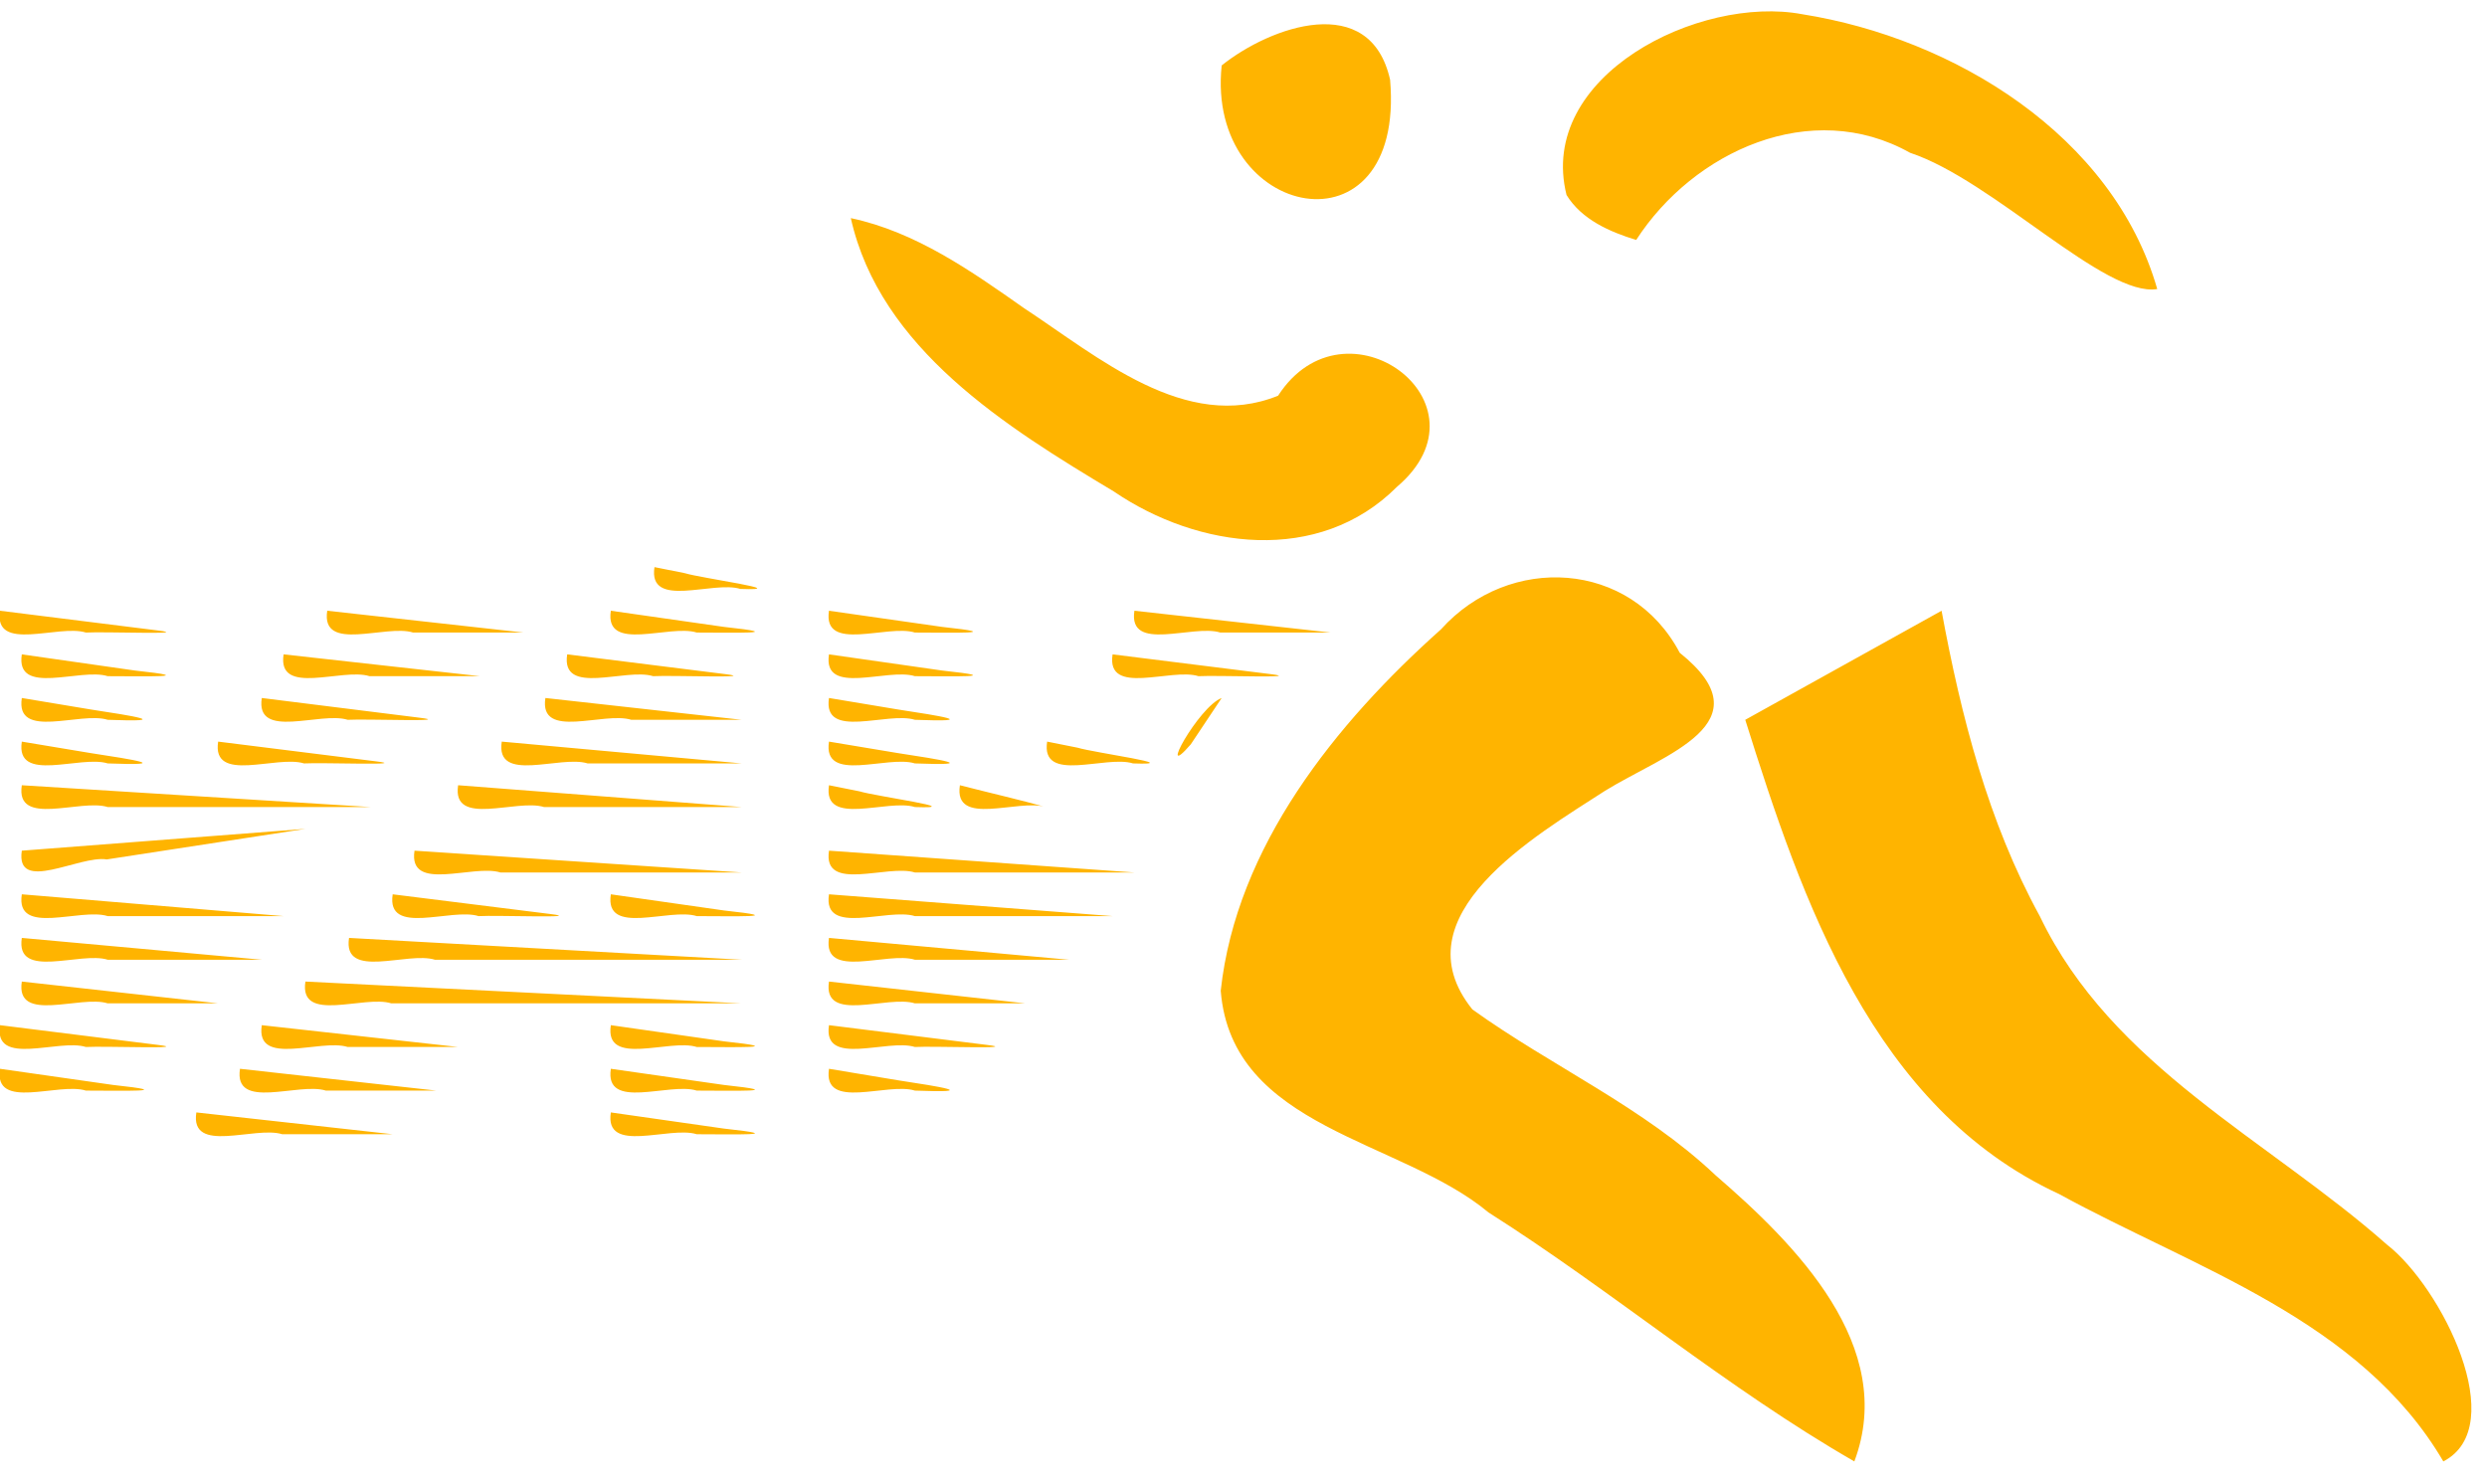
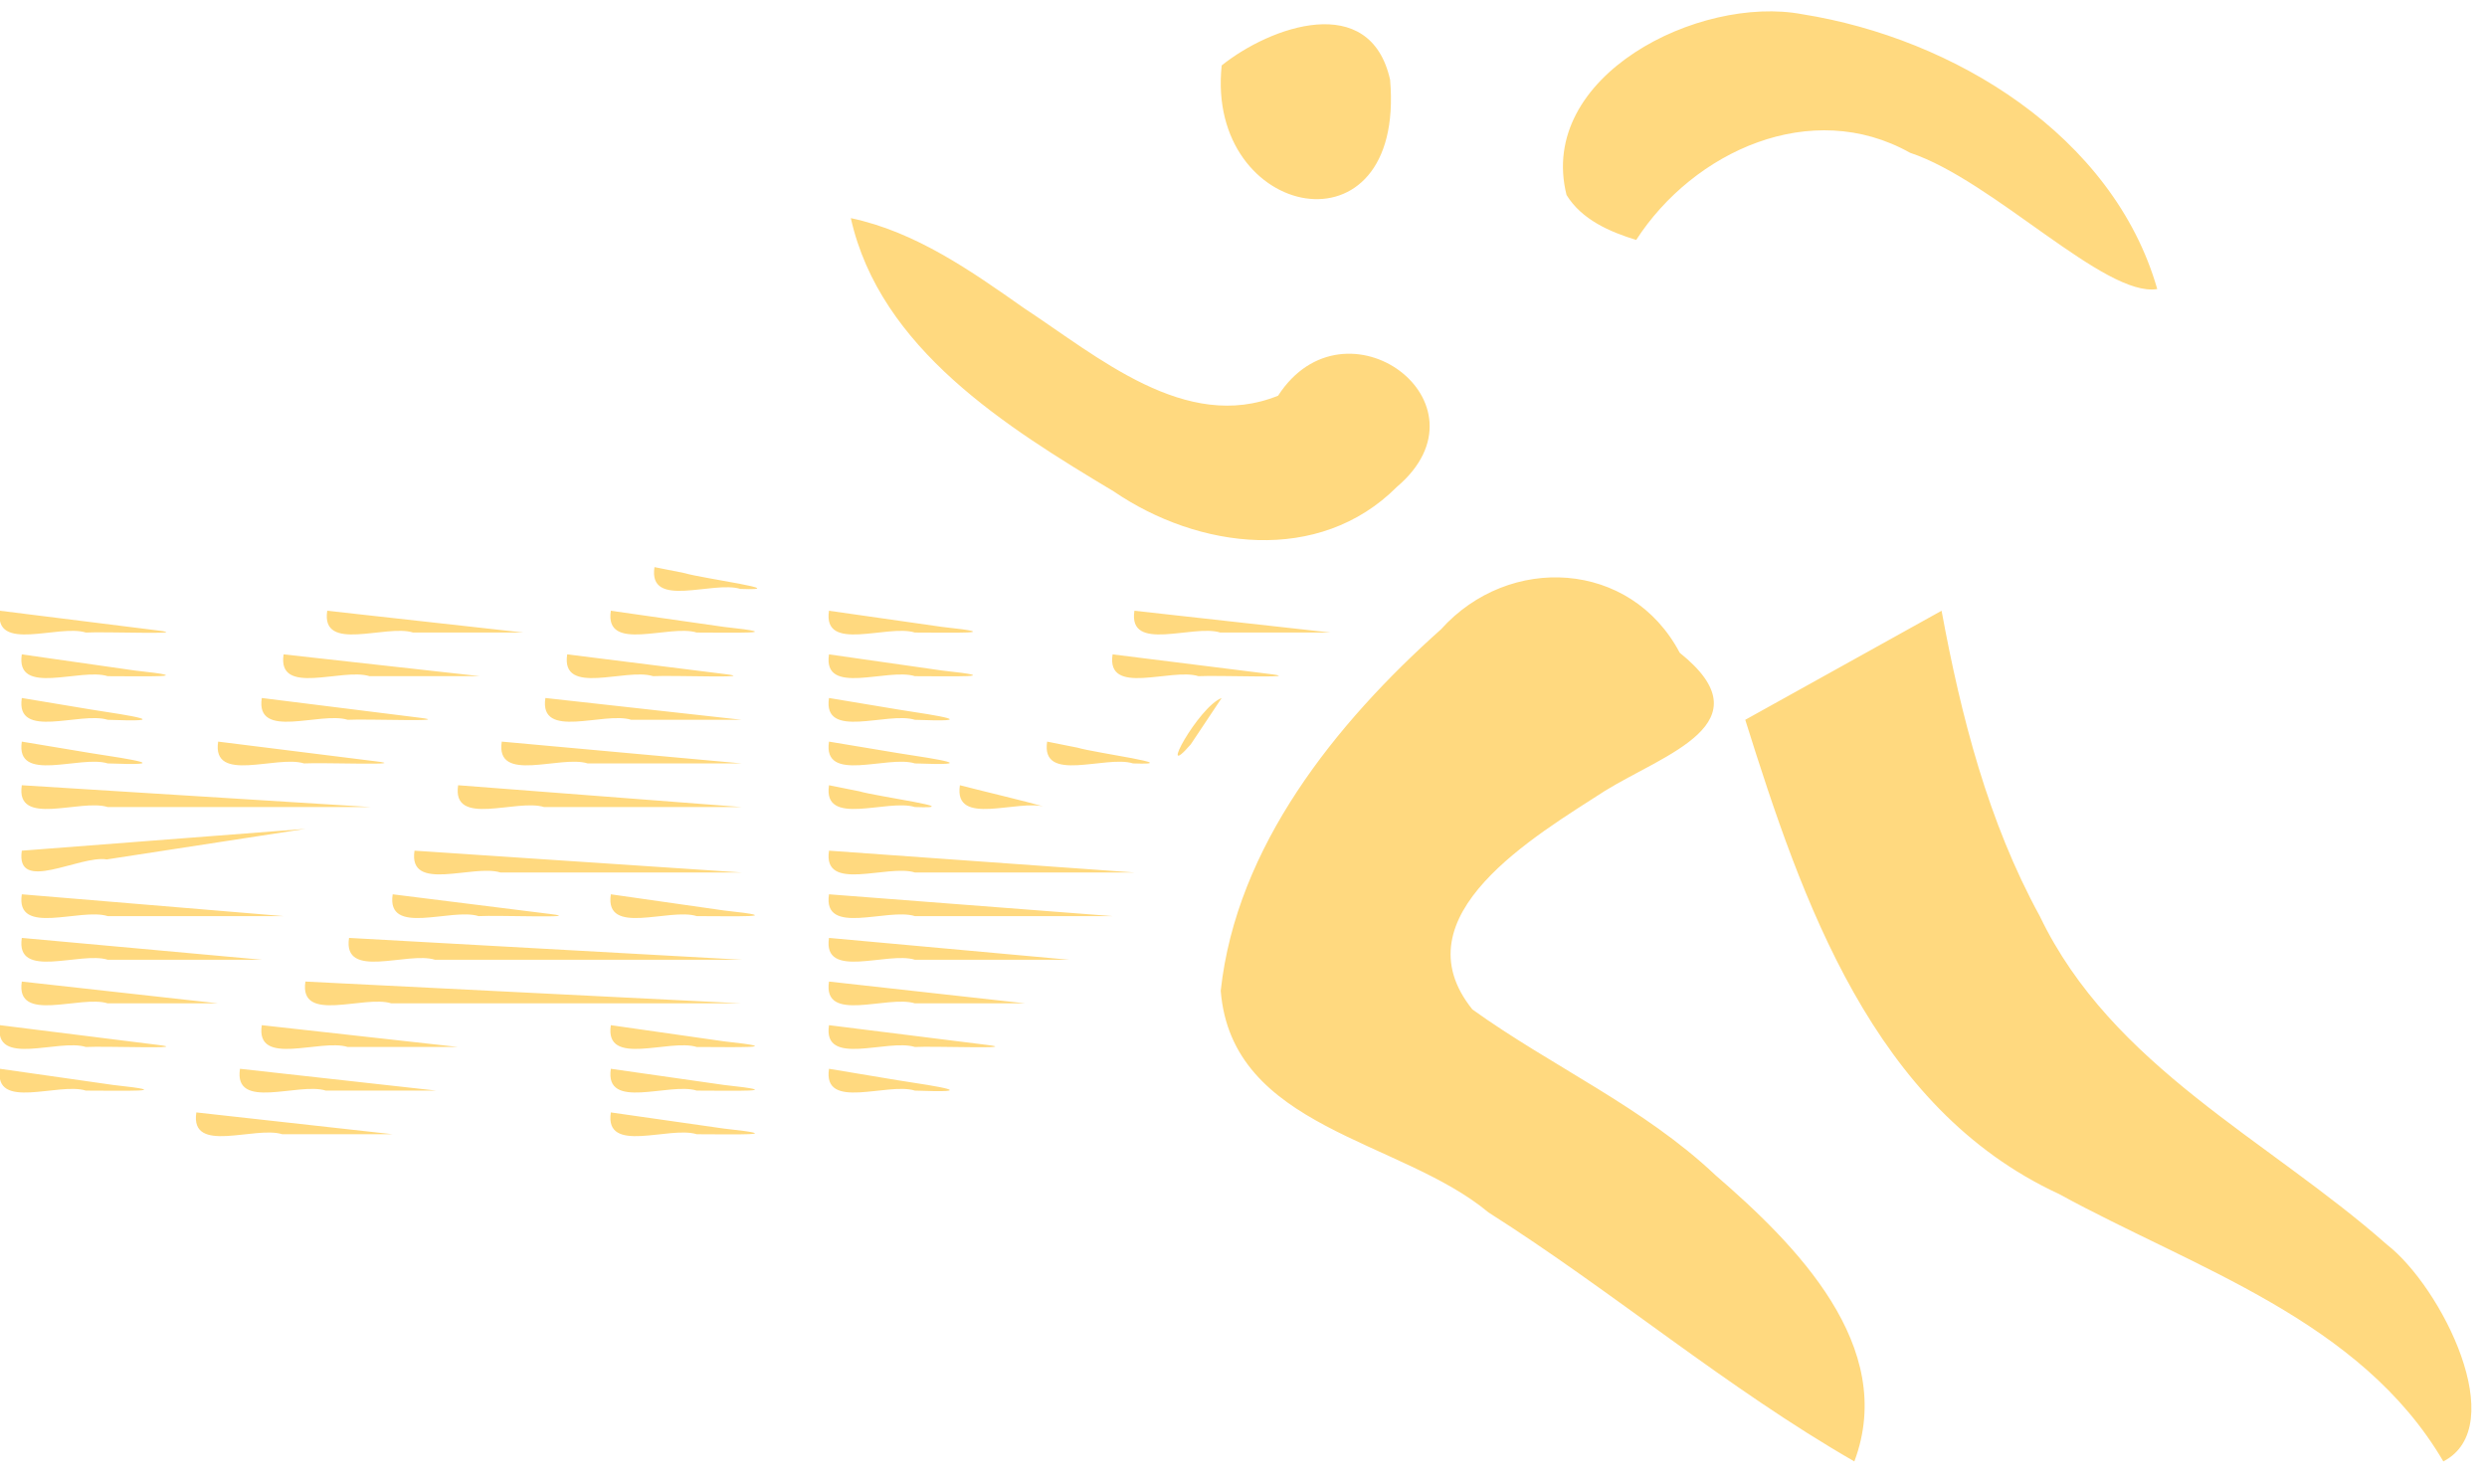
<svg xmlns="http://www.w3.org/2000/svg" version="1.1" id="svg1" width="152" height="90.667" viewBox="0 0 152 90.667">
  <defs id="defs1" />
  <g id="g1">
-     <path style="fill:#ffb400;stroke:none;fill-opacity:1" d="m 100,14.667 c 3.51,-5.426 10.707,-8.713 16.739,-5.328 5.083,1.685 11.908,8.853 15.107,8.33 C 129.149,8.266 119.389,2.334 110.154,0.87 103.849,-0.322 93.923,4.641 95.743,11.919 96.668,13.423 98.379,14.171 100,14.667 Z M 74.667,4 C 73.67,13.437 85.907,15.93 84.96,4.877 83.743,-0.57 77.64,1.616 74.667,4 Z M 52,13.333 c 1.782,7.98 9.516,12.78 16.072,16.708 5.16,3.519 12.535,4.5 17.303,-0.279 C 91.43,24.622 82.209,17.852 78.114,24.188 72.47,26.475 67.088,21.791 62.61,18.853 59.35,16.559 55.97,14.175 52,13.333 Z M 40,34.667 c -0.402,2.596 3.584,0.805 5.25,1.333 3.327,0.121 -2.377,-0.652 -3.389,-0.961 z m 73.333,54.667 C 115.982,82.291 109.723,76.049 104.855,71.845 100.444,67.67 94.852,65.196 89.99,61.705 85.379,55.976 93.875,51.072 98.097,48.339 101.725,46.097 108.042,44.209 102.663,39.904 99.669,34.235 92.233,33.836 88.07,38.47 81.647,44.203 75.565,51.739 74.608,60.563 c 0.675,8.442 10.991,9.066 16.37,13.553 7.615,4.833 14.526,10.713 22.356,15.218 z M 0,37.333 c -0.402,2.596 3.584,0.805 5.25,1.333 1.096,-0.066 6.64,0.145 4.374,-0.13 z m 20,0 c -0.402,2.596 3.584,0.805 5.25,1.333 H 32 Z m 17.333,0 c -0.402,2.596 3.584,0.805 5.25,1.333 2.159,-0.001 5.822,0.104 1.658,-0.346 z m 13.333,0 c -0.402,2.596 3.584,0.805 5.25,1.333 2.159,-0.001 5.822,0.104 1.658,-0.346 z m 18.667,0 c -0.402,2.596 3.584,0.805 5.25,1.333 h 6.75 z m 37.333,6.667 c 3.477,11.076 7.815,23.73 19.17,28.983 8.319,4.558 18.42,7.692 23.496,16.35 4.136,-2.142 -0.086,-10.635 -3.447,-13.253 -7.284,-6.434 -16.809,-10.885 -21.214,-20.071 -3.167,-5.779 -4.818,-12.236 -6.006,-18.676 z m -105.333,-4 c -0.402,2.596 3.584,0.805 5.25,1.333 2.159,-0.001 5.822,0.104 1.658,-0.346 z m 16,0 c -0.402,2.596 3.584,0.805 5.25,1.333 h 6.75 z m 17.333,0 c -0.402,2.596 3.584,0.805 5.25,1.333 1.096,-0.066 6.64,0.145 4.374,-0.13 z m 16,0 c -0.402,2.596 3.584,0.805 5.25,1.333 2.159,-0.001 5.822,0.104 1.658,-0.346 z m 17.333,0 c -0.402,2.596 3.584,0.805 5.25,1.333 1.096,-0.066 6.64,0.145 4.374,-0.13 z M 1.333,42.667 c -0.402,2.596 3.584,0.805 5.25,1.333 4.061,0.154 1.524,-0.238 -1.048,-0.633 z m 14.667,0 c -0.402,2.596 3.584,0.805 5.25,1.333 1.096,-0.066 6.64,0.145 4.374,-0.13 z m 17.333,0 c -0.402,2.596 3.584,0.805 5.25,1.333 h 6.75 z m 17.333,0 c -0.402,2.596 3.584,0.805 5.25,1.333 4.061,0.154 1.524,-0.238 -1.048,-0.633 z m 15.556,0.444 c 0.694,0.347 1.593,0.797 0,0 z m 8.444,-0.444 c -1.411,0.526 -4.005,5.273 -1.89,2.835 z M 1.333,45.333 c -0.402,2.596 3.584,0.805 5.25,1.333 4.061,0.154 1.524,-0.238 -1.048,-0.633 z m 12,0 c -0.402,2.596 3.584,0.805 5.25,1.333 1.096,-0.066 6.64,0.145 4.374,-0.13 z m 17.333,0 c -0.402,2.596 3.584,0.805 5.25,1.333 h 9.416 z m 20,0 c -0.402,2.596 3.584,0.805 5.25,1.333 4.061,0.154 1.524,-0.238 -1.048,-0.633 z m 13.333,0 c -0.402,2.596 3.584,0.805 5.25,1.333 3.327,0.121 -2.377,-0.652 -3.389,-0.961 z M 1.333,48 c -0.402,2.596 3.584,0.805 5.25,1.333 H 22.667 Z m 26.667,0 c -0.402,2.596 3.584,0.805 5.25,1.333 h 12.083 z m 22.667,0 c -0.402,2.596 3.584,0.805 5.25,1.333 3.327,0.121 -2.377,-0.652 -3.389,-0.961 z m 8,0 c -0.402,2.596 3.584,0.805 5.25,1.333 -1.421,-0.403 -3.556,-0.897 -5.25,-1.333 z m 11.556,0.444 c 0.694,0.347 1.593,0.797 0,0 z M 18.667,50.667 1.333,52 c -0.397,2.658 3.542,0.26 5.189,0.535 z m 6.667,1.333 c -0.402,2.596 3.584,0.805 5.25,1.333 h 14.75 z m 25.333,0 c -0.402,2.596 3.584,0.805 5.25,1.333 H 69.333 Z M 1.333,54.667 c -0.402,2.596 3.584,0.805 5.25,1.333 H 17.333 Z m 22.667,0 c -0.402,2.596 3.584,0.805 5.25,1.333 1.096,-0.066 6.64,0.145 4.374,-0.13 z m 13.333,0 c -0.402,2.596 3.584,0.805 5.25,1.333 2.159,-0.001 5.822,0.104 1.658,-0.346 z m 13.333,0 c -0.402,2.596 3.584,0.805 5.25,1.333 H 68 Z M 1.333,57.333 c -0.402,2.596 3.584,0.805 5.25,1.333 H 16 Z m 20,0 c -0.402,2.596 3.584,0.805 5.25,1.333 h 18.75 z m 29.333,0 c -0.402,2.596 3.584,0.805 5.25,1.333 h 9.416 z M 1.333,60 c -0.402,2.596 3.584,0.805 5.25,1.333 h 6.75 z m 17.333,0 c -0.402,2.596 3.584,0.805 5.25,1.333 h 21.416 z m 32,0 c -0.402,2.596 3.584,0.805 5.25,1.333 h 6.75 z M 0,62.667 c -0.402,2.596 3.584,0.805 5.25,1.333 1.096,-0.066 6.64,0.145 4.374,-0.13 z m 16,0 c -0.402,2.596 3.584,0.805 5.25,1.333 H 28 Z m 21.333,0 c -0.402,2.596 3.584,0.805 5.25,1.333 2.159,-0.001 5.822,0.104 1.658,-0.346 z m 13.333,0 c -0.402,2.596 3.584,0.805 5.25,1.333 1.096,-0.066 6.64,0.145 4.374,-0.13 z M 0,65.333 c -0.402,2.596 3.584,0.805 5.25,1.333 2.159,-0.001 5.822,0.104 1.658,-0.346 z m 14.667,0 c -0.402,2.596 3.584,0.805 5.25,1.333 h 6.75 z m 22.667,0 c -0.402,2.596 3.584,0.805 5.25,1.333 2.159,-0.001 5.822,0.104 1.658,-0.346 z m 13.333,0 c -0.402,2.596 3.584,0.805 5.25,1.333 4.061,0.154 1.524,-0.238 -1.048,-0.633 z M 12,68 c -0.402,2.596 3.584,0.805 5.25,1.333 H 24 Z m 25.333,0 c -0.402,2.596 3.584,0.805 5.25,1.333 2.159,-0.001 5.822,0.104 1.658,-0.346 z" id="path1" />
+     <path style="fill:#ffd97f;stroke:none;fill-opacity:1" d="m 100,14.667 c 3.51,-5.426 10.707,-8.713 16.739,-5.328 5.083,1.685 11.908,8.853 15.107,8.33 C 129.149,8.266 119.389,2.334 110.154,0.87 103.849,-0.322 93.923,4.641 95.743,11.919 96.668,13.423 98.379,14.171 100,14.667 Z M 74.667,4 C 73.67,13.437 85.907,15.93 84.96,4.877 83.743,-0.57 77.64,1.616 74.667,4 Z M 52,13.333 c 1.782,7.98 9.516,12.78 16.072,16.708 5.16,3.519 12.535,4.5 17.303,-0.279 C 91.43,24.622 82.209,17.852 78.114,24.188 72.47,26.475 67.088,21.791 62.61,18.853 59.35,16.559 55.97,14.175 52,13.333 Z M 40,34.667 c -0.402,2.596 3.584,0.805 5.25,1.333 3.327,0.121 -2.377,-0.652 -3.389,-0.961 z m 73.333,54.667 C 115.982,82.291 109.723,76.049 104.855,71.845 100.444,67.67 94.852,65.196 89.99,61.705 85.379,55.976 93.875,51.072 98.097,48.339 101.725,46.097 108.042,44.209 102.663,39.904 99.669,34.235 92.233,33.836 88.07,38.47 81.647,44.203 75.565,51.739 74.608,60.563 c 0.675,8.442 10.991,9.066 16.37,13.553 7.615,4.833 14.526,10.713 22.356,15.218 z M 0,37.333 c -0.402,2.596 3.584,0.805 5.25,1.333 1.096,-0.066 6.64,0.145 4.374,-0.13 z m 20,0 c -0.402,2.596 3.584,0.805 5.25,1.333 H 32 Z m 17.333,0 c -0.402,2.596 3.584,0.805 5.25,1.333 2.159,-0.001 5.822,0.104 1.658,-0.346 z m 13.333,0 c -0.402,2.596 3.584,0.805 5.25,1.333 2.159,-0.001 5.822,0.104 1.658,-0.346 z m 18.667,0 c -0.402,2.596 3.584,0.805 5.25,1.333 h 6.75 z m 37.333,6.667 c 3.477,11.076 7.815,23.73 19.17,28.983 8.319,4.558 18.42,7.692 23.496,16.35 4.136,-2.142 -0.086,-10.635 -3.447,-13.253 -7.284,-6.434 -16.809,-10.885 -21.214,-20.071 -3.167,-5.779 -4.818,-12.236 -6.006,-18.676 z m -105.333,-4 c -0.402,2.596 3.584,0.805 5.25,1.333 2.159,-0.001 5.822,0.104 1.658,-0.346 z m 16,0 c -0.402,2.596 3.584,0.805 5.25,1.333 h 6.75 z m 17.333,0 c -0.402,2.596 3.584,0.805 5.25,1.333 1.096,-0.066 6.64,0.145 4.374,-0.13 z m 16,0 c -0.402,2.596 3.584,0.805 5.25,1.333 2.159,-0.001 5.822,0.104 1.658,-0.346 z m 17.333,0 c -0.402,2.596 3.584,0.805 5.25,1.333 1.096,-0.066 6.64,0.145 4.374,-0.13 z M 1.333,42.667 c -0.402,2.596 3.584,0.805 5.25,1.333 4.061,0.154 1.524,-0.238 -1.048,-0.633 z m 14.667,0 c -0.402,2.596 3.584,0.805 5.25,1.333 1.096,-0.066 6.64,0.145 4.374,-0.13 z m 17.333,0 c -0.402,2.596 3.584,0.805 5.25,1.333 h 6.75 z m 17.333,0 c -0.402,2.596 3.584,0.805 5.25,1.333 4.061,0.154 1.524,-0.238 -1.048,-0.633 z m 15.556,0.444 c 0.694,0.347 1.593,0.797 0,0 z m 8.444,-0.444 c -1.411,0.526 -4.005,5.273 -1.89,2.835 z M 1.333,45.333 c -0.402,2.596 3.584,0.805 5.25,1.333 4.061,0.154 1.524,-0.238 -1.048,-0.633 z m 12,0 c -0.402,2.596 3.584,0.805 5.25,1.333 1.096,-0.066 6.64,0.145 4.374,-0.13 z m 17.333,0 c -0.402,2.596 3.584,0.805 5.25,1.333 h 9.416 z m 20,0 c -0.402,2.596 3.584,0.805 5.25,1.333 4.061,0.154 1.524,-0.238 -1.048,-0.633 z m 13.333,0 c -0.402,2.596 3.584,0.805 5.25,1.333 3.327,0.121 -2.377,-0.652 -3.389,-0.961 z M 1.333,48 c -0.402,2.596 3.584,0.805 5.25,1.333 H 22.667 Z m 26.667,0 c -0.402,2.596 3.584,0.805 5.25,1.333 h 12.083 z m 22.667,0 c -0.402,2.596 3.584,0.805 5.25,1.333 3.327,0.121 -2.377,-0.652 -3.389,-0.961 z m 8,0 c -0.402,2.596 3.584,0.805 5.25,1.333 -1.421,-0.403 -3.556,-0.897 -5.25,-1.333 z m 11.556,0.444 c 0.694,0.347 1.593,0.797 0,0 z M 18.667,50.667 1.333,52 c -0.397,2.658 3.542,0.26 5.189,0.535 z m 6.667,1.333 c -0.402,2.596 3.584,0.805 5.25,1.333 h 14.75 z m 25.333,0 c -0.402,2.596 3.584,0.805 5.25,1.333 H 69.333 Z M 1.333,54.667 c -0.402,2.596 3.584,0.805 5.25,1.333 H 17.333 Z m 22.667,0 c -0.402,2.596 3.584,0.805 5.25,1.333 1.096,-0.066 6.64,0.145 4.374,-0.13 z m 13.333,0 c -0.402,2.596 3.584,0.805 5.25,1.333 2.159,-0.001 5.822,0.104 1.658,-0.346 z m 13.333,0 c -0.402,2.596 3.584,0.805 5.25,1.333 H 68 Z M 1.333,57.333 c -0.402,2.596 3.584,0.805 5.25,1.333 H 16 Z m 20,0 c -0.402,2.596 3.584,0.805 5.25,1.333 h 18.75 z m 29.333,0 c -0.402,2.596 3.584,0.805 5.25,1.333 h 9.416 z M 1.333,60 c -0.402,2.596 3.584,0.805 5.25,1.333 h 6.75 z m 17.333,0 c -0.402,2.596 3.584,0.805 5.25,1.333 h 21.416 z m 32,0 c -0.402,2.596 3.584,0.805 5.25,1.333 h 6.75 z M 0,62.667 c -0.402,2.596 3.584,0.805 5.25,1.333 1.096,-0.066 6.64,0.145 4.374,-0.13 z m 16,0 c -0.402,2.596 3.584,0.805 5.25,1.333 H 28 Z m 21.333,0 c -0.402,2.596 3.584,0.805 5.25,1.333 2.159,-0.001 5.822,0.104 1.658,-0.346 z m 13.333,0 c -0.402,2.596 3.584,0.805 5.25,1.333 1.096,-0.066 6.64,0.145 4.374,-0.13 z M 0,65.333 c -0.402,2.596 3.584,0.805 5.25,1.333 2.159,-0.001 5.822,0.104 1.658,-0.346 z m 14.667,0 c -0.402,2.596 3.584,0.805 5.25,1.333 h 6.75 z m 22.667,0 c -0.402,2.596 3.584,0.805 5.25,1.333 2.159,-0.001 5.822,0.104 1.658,-0.346 z m 13.333,0 c -0.402,2.596 3.584,0.805 5.25,1.333 4.061,0.154 1.524,-0.238 -1.048,-0.633 z M 12,68 c -0.402,2.596 3.584,0.805 5.25,1.333 H 24 Z m 25.333,0 c -0.402,2.596 3.584,0.805 5.25,1.333 2.159,-0.001 5.822,0.104 1.658,-0.346 z" id="path1" />
  </g>
</svg>
